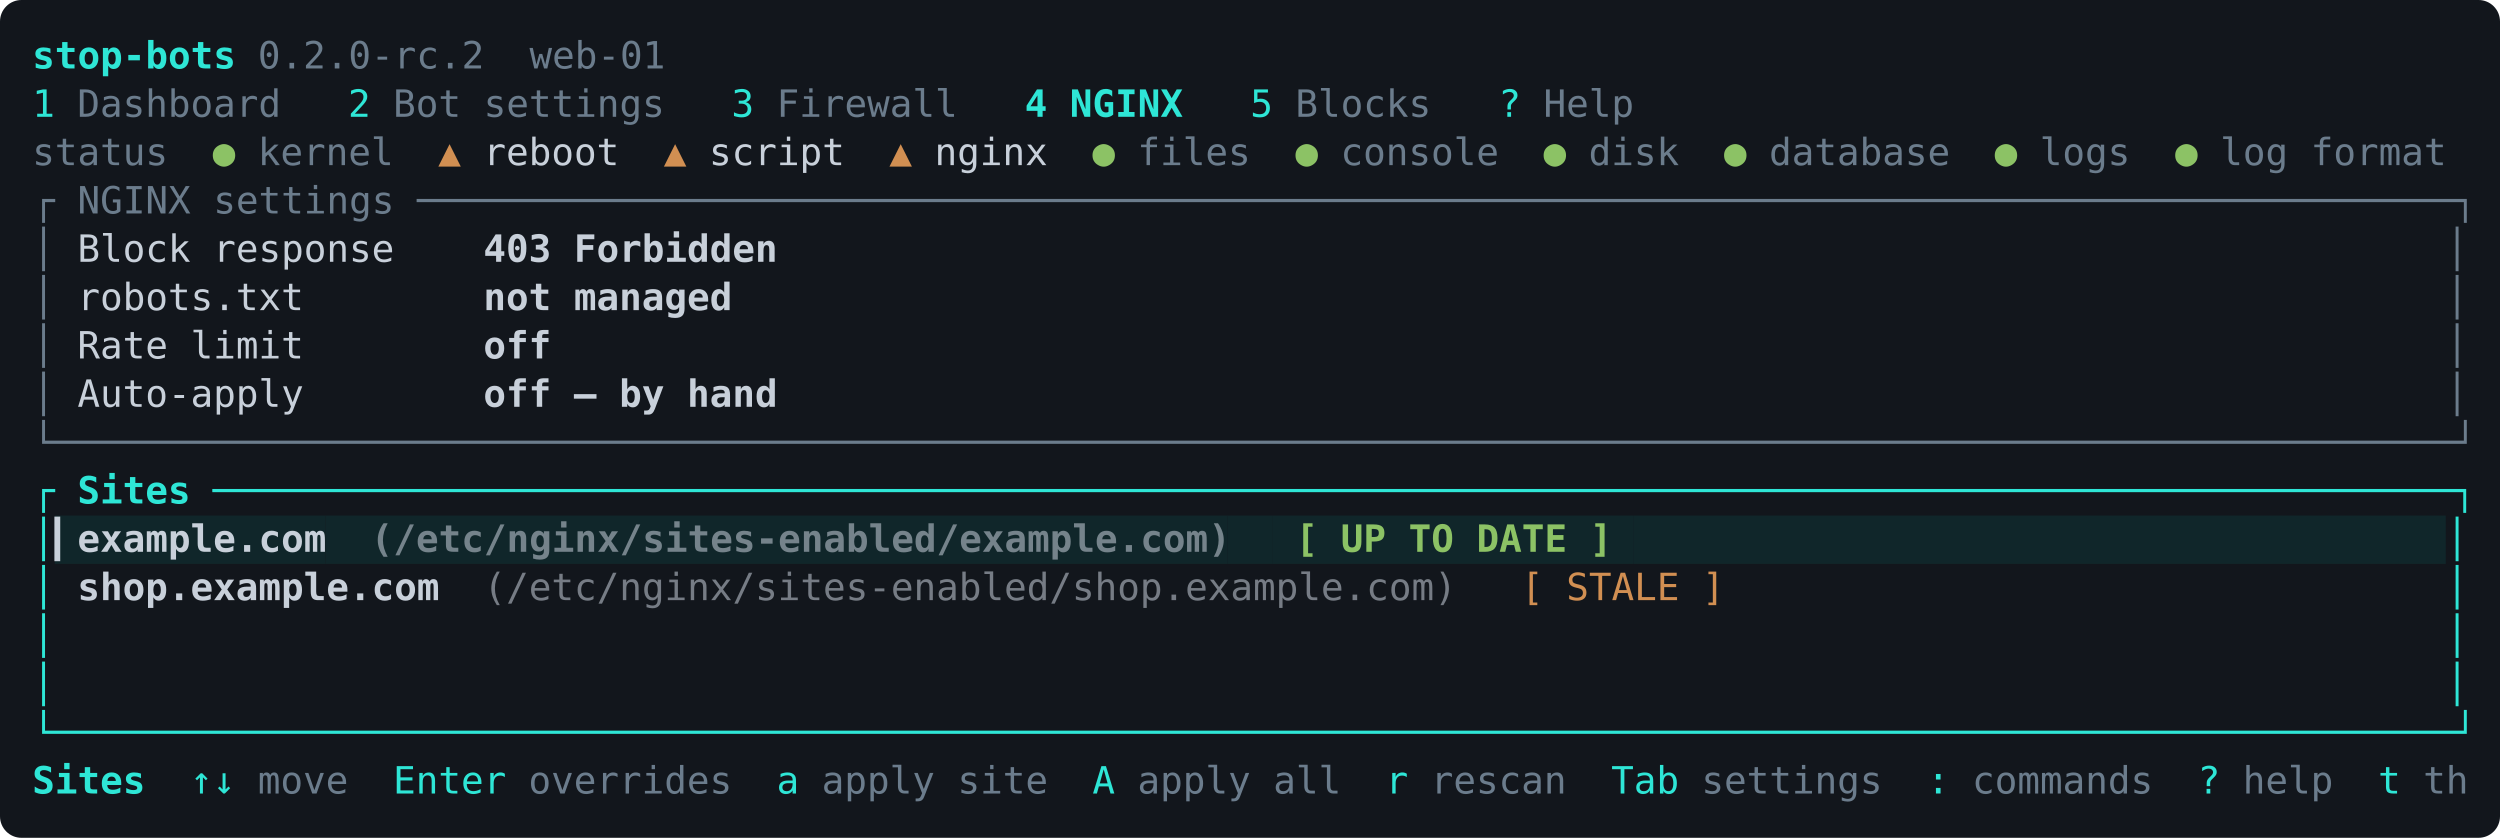
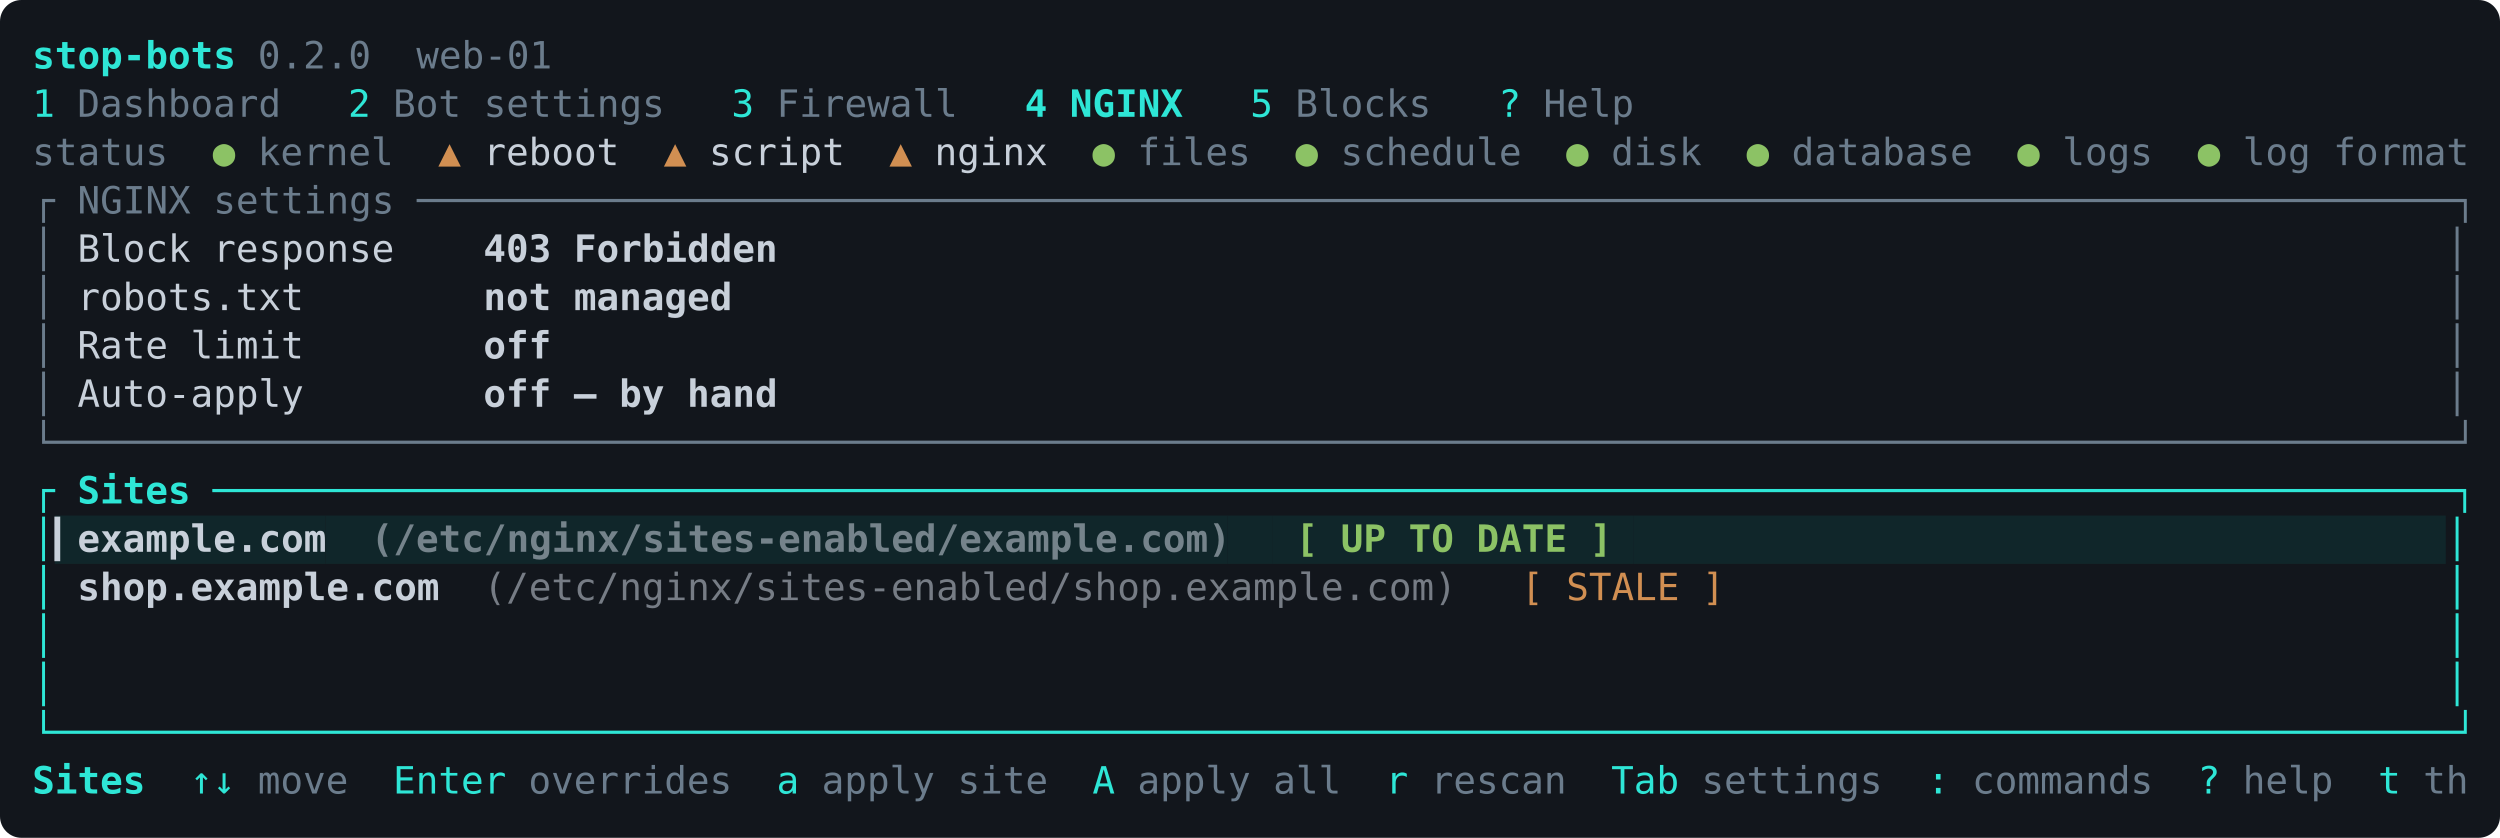
<svg xmlns="http://www.w3.org/2000/svg" viewBox="0 0 931 312" width="931" height="312" font-family="ui-monospace,SFMono-Regular,Menlo,Consolas,'DejaVu Sans Mono',monospace" font-size="14">
  <rect width="100%" height="100%" rx="8" fill="#12161c" />
  <rect x="20.4" y="192.0" width="100.8" height="18.0" fill="#10262a" />
  <rect x="121.2" y="192.0" width="336.0" height="18.0" fill="#10262a" />
  <rect x="457.2" y="192.0" width="16.8" height="18.0" fill="#10262a" />
  <rect x="474.0" y="192.0" width="134.4" height="18.0" fill="#10262a" />
  <rect x="608.4" y="192.0" width="302.4" height="18.0" fill="#10262a" />
  <text x="12.0" y="25.5" fill="#2ee6d6" textLength="75.6" lengthAdjust="spacingAndGlyphs" xml:space="preserve" font-weight="bold">stop-bots</text>
-   <text x="87.6" y="25.5" fill="#6b7c8c" textLength="159.6" lengthAdjust="spacingAndGlyphs" xml:space="preserve"> 0.2.0-rc.2  web-01</text>
+   <text x="87.6" y="25.5" fill="#6b7c8c" textLength="117.6" lengthAdjust="spacingAndGlyphs" xml:space="preserve"> 0.2.0  web-01</text>
  <text x="12.0" y="43.5" fill="#2ee6d6" textLength="8.4" lengthAdjust="spacingAndGlyphs" xml:space="preserve">1</text>
  <text x="28.8" y="43.5" fill="#6b7c8c" textLength="75.6" lengthAdjust="spacingAndGlyphs" xml:space="preserve">Dashboard</text>
  <text x="129.6" y="43.5" fill="#2ee6d6" textLength="8.4" lengthAdjust="spacingAndGlyphs" xml:space="preserve">2</text>
  <text x="146.4" y="43.5" fill="#6b7c8c" textLength="100.8" lengthAdjust="spacingAndGlyphs" xml:space="preserve">Bot settings</text>
  <text x="272.4" y="43.5" fill="#2ee6d6" textLength="8.4" lengthAdjust="spacingAndGlyphs" xml:space="preserve">3</text>
  <text x="289.2" y="43.5" fill="#6b7c8c" textLength="67.2" lengthAdjust="spacingAndGlyphs" xml:space="preserve">Firewall</text>
  <text x="381.6" y="43.5" fill="#2ee6d6" textLength="8.4" lengthAdjust="spacingAndGlyphs" xml:space="preserve" font-weight="bold">4</text>
  <text x="398.4" y="43.5" fill="#2ee6d6" textLength="42.0" lengthAdjust="spacingAndGlyphs" xml:space="preserve" font-weight="bold">NGINX</text>
  <text x="465.6" y="43.5" fill="#2ee6d6" textLength="8.4" lengthAdjust="spacingAndGlyphs" xml:space="preserve">5</text>
  <text x="482.4" y="43.5" fill="#6b7c8c" textLength="50.4" lengthAdjust="spacingAndGlyphs" xml:space="preserve">Blocks</text>
  <text x="558.0" y="43.5" fill="#2ee6d6" textLength="8.4" lengthAdjust="spacingAndGlyphs" xml:space="preserve">?</text>
  <text x="574.8" y="43.5" fill="#6b7c8c" textLength="33.6" lengthAdjust="spacingAndGlyphs" xml:space="preserve">Help</text>
  <text x="12.0" y="61.5" fill="#6b7c8c" textLength="50.4" lengthAdjust="spacingAndGlyphs" xml:space="preserve">status</text>
  <text x="79.2" y="61.5" fill="#8cc265" textLength="8.4" lengthAdjust="spacingAndGlyphs" xml:space="preserve">●</text>
  <text x="96.0" y="61.5" fill="#6b7c8c" textLength="50.4" lengthAdjust="spacingAndGlyphs" xml:space="preserve">kernel</text>
  <text x="163.2" y="61.5" fill="#d18f52" textLength="8.4" lengthAdjust="spacingAndGlyphs" xml:space="preserve">▲</text>
  <text x="171.6" y="61.5" fill="#c8d0da" textLength="75.6" lengthAdjust="spacingAndGlyphs" xml:space="preserve"> reboot  </text>
  <text x="247.2" y="61.5" fill="#d18f52" textLength="8.4" lengthAdjust="spacingAndGlyphs" xml:space="preserve">▲</text>
  <text x="255.6" y="61.5" fill="#c8d0da" textLength="75.6" lengthAdjust="spacingAndGlyphs" xml:space="preserve"> script  </text>
  <text x="331.2" y="61.5" fill="#d18f52" textLength="8.4" lengthAdjust="spacingAndGlyphs" xml:space="preserve">▲</text>
  <text x="339.6" y="61.5" fill="#c8d0da" textLength="67.2" lengthAdjust="spacingAndGlyphs" xml:space="preserve"> nginx  </text>
  <text x="406.8" y="61.5" fill="#8cc265" textLength="8.4" lengthAdjust="spacingAndGlyphs" xml:space="preserve">●</text>
  <text x="423.6" y="61.5" fill="#6b7c8c" textLength="42.0" lengthAdjust="spacingAndGlyphs" xml:space="preserve">files</text>
  <text x="482.4" y="61.5" fill="#8cc265" textLength="8.4" lengthAdjust="spacingAndGlyphs" xml:space="preserve">●</text>
-   <text x="499.2" y="61.5" fill="#6b7c8c" textLength="58.8" lengthAdjust="spacingAndGlyphs" xml:space="preserve">console</text>
-   <text x="574.8" y="61.5" fill="#8cc265" textLength="8.4" lengthAdjust="spacingAndGlyphs" xml:space="preserve">●</text>
-   <text x="591.6" y="61.5" fill="#6b7c8c" textLength="33.6" lengthAdjust="spacingAndGlyphs" xml:space="preserve">disk</text>
-   <text x="642.0" y="61.5" fill="#8cc265" textLength="8.4" lengthAdjust="spacingAndGlyphs" xml:space="preserve">●</text>
-   <text x="658.8" y="61.5" fill="#6b7c8c" textLength="67.2" lengthAdjust="spacingAndGlyphs" xml:space="preserve">database</text>
-   <text x="742.8" y="61.5" fill="#8cc265" textLength="8.4" lengthAdjust="spacingAndGlyphs" xml:space="preserve">●</text>
-   <text x="759.6" y="61.5" fill="#6b7c8c" textLength="33.6" lengthAdjust="spacingAndGlyphs" xml:space="preserve">logs</text>
-   <text x="810.0" y="61.5" fill="#8cc265" textLength="8.4" lengthAdjust="spacingAndGlyphs" xml:space="preserve">●</text>
-   <text x="826.8" y="61.5" fill="#6b7c8c" textLength="84.0" lengthAdjust="spacingAndGlyphs" xml:space="preserve">log format</text>
+   <text x="499.2" y="61.5" fill="#6b7c8c" textLength="67.2" lengthAdjust="spacingAndGlyphs" xml:space="preserve">schedule</text>
+   <text x="583.2" y="61.5" fill="#8cc265" textLength="8.4" lengthAdjust="spacingAndGlyphs" xml:space="preserve">●</text>
+   <text x="600.0" y="61.5" fill="#6b7c8c" textLength="33.6" lengthAdjust="spacingAndGlyphs" xml:space="preserve">disk</text>
+   <text x="650.4" y="61.5" fill="#8cc265" textLength="8.4" lengthAdjust="spacingAndGlyphs" xml:space="preserve">●</text>
+   <text x="667.2" y="61.5" fill="#6b7c8c" textLength="67.2" lengthAdjust="spacingAndGlyphs" xml:space="preserve">database</text>
+   <text x="751.2" y="61.5" fill="#8cc265" textLength="8.4" lengthAdjust="spacingAndGlyphs" xml:space="preserve">●</text>
+   <text x="768.0" y="61.5" fill="#6b7c8c" textLength="33.6" lengthAdjust="spacingAndGlyphs" xml:space="preserve">logs</text>
+   <text x="818.4" y="61.5" fill="#8cc265" textLength="8.4" lengthAdjust="spacingAndGlyphs" xml:space="preserve">●</text>
+   <text x="835.2" y="61.5" fill="#6b7c8c" textLength="84.0" lengthAdjust="spacingAndGlyphs" xml:space="preserve">log format</text>
  <text x="12.0" y="79.5" fill="#6b7c8c" textLength="907.2" lengthAdjust="spacingAndGlyphs" xml:space="preserve">┌ NGINX settings ──────────────────────────────────────────────────────────────────────────────────────────┐</text>
  <text x="12.0" y="97.5" fill="#6b7c8c" textLength="8.4" lengthAdjust="spacingAndGlyphs" xml:space="preserve">│</text>
  <text x="20.4" y="97.5" fill="#c8d0da" textLength="159.6" lengthAdjust="spacingAndGlyphs" xml:space="preserve"> Block response    </text>
  <text x="180.0" y="97.5" fill="#c8d0da" textLength="109.2" lengthAdjust="spacingAndGlyphs" xml:space="preserve" font-weight="bold">403 Forbidden</text>
  <text x="910.8" y="97.5" fill="#6b7c8c" textLength="8.4" lengthAdjust="spacingAndGlyphs" xml:space="preserve">│</text>
  <text x="12.0" y="115.5" fill="#6b7c8c" textLength="8.4" lengthAdjust="spacingAndGlyphs" xml:space="preserve">│</text>
  <text x="20.4" y="115.5" fill="#c8d0da" textLength="159.6" lengthAdjust="spacingAndGlyphs" xml:space="preserve"> robots.txt        </text>
  <text x="180.0" y="115.5" fill="#c8d0da" textLength="92.4" lengthAdjust="spacingAndGlyphs" xml:space="preserve" font-weight="bold">not managed</text>
  <text x="910.8" y="115.5" fill="#6b7c8c" textLength="8.4" lengthAdjust="spacingAndGlyphs" xml:space="preserve">│</text>
  <text x="12.0" y="133.5" fill="#6b7c8c" textLength="8.4" lengthAdjust="spacingAndGlyphs" xml:space="preserve">│</text>
  <text x="20.4" y="133.5" fill="#c8d0da" textLength="159.6" lengthAdjust="spacingAndGlyphs" xml:space="preserve"> Rate limit        </text>
  <text x="180.0" y="133.5" fill="#c8d0da" textLength="25.2" lengthAdjust="spacingAndGlyphs" xml:space="preserve" font-weight="bold">off</text>
  <text x="910.8" y="133.5" fill="#6b7c8c" textLength="8.4" lengthAdjust="spacingAndGlyphs" xml:space="preserve">│</text>
  <text x="12.0" y="151.5" fill="#6b7c8c" textLength="8.4" lengthAdjust="spacingAndGlyphs" xml:space="preserve">│</text>
  <text x="20.4" y="151.5" fill="#c8d0da" textLength="159.6" lengthAdjust="spacingAndGlyphs" xml:space="preserve"> Auto-apply        </text>
  <text x="180.0" y="151.5" fill="#c8d0da" textLength="109.2" lengthAdjust="spacingAndGlyphs" xml:space="preserve" font-weight="bold">off — by hand</text>
  <text x="910.8" y="151.5" fill="#6b7c8c" textLength="8.4" lengthAdjust="spacingAndGlyphs" xml:space="preserve">│</text>
  <text x="12.0" y="169.5" fill="#6b7c8c" textLength="907.2" lengthAdjust="spacingAndGlyphs" xml:space="preserve">└──────────────────────────────────────────────────────────────────────────────────────────────────────────┘</text>
  <text x="12.0" y="187.5" fill="#2ee6d6" textLength="8.4" lengthAdjust="spacingAndGlyphs" xml:space="preserve">┌</text>
  <text x="20.4" y="187.5" fill="#2ee6d6" textLength="58.8" lengthAdjust="spacingAndGlyphs" xml:space="preserve" font-weight="bold"> Sites </text>
  <text x="79.2" y="187.5" fill="#2ee6d6" textLength="840.0" lengthAdjust="spacingAndGlyphs" xml:space="preserve">───────────────────────────────────────────────────────────────────────────────────────────────────┐</text>
  <text x="12.0" y="205.5" fill="#2ee6d6" textLength="8.4" lengthAdjust="spacingAndGlyphs" xml:space="preserve">│</text>
  <text x="20.4" y="205.5" fill="#c8d0da" textLength="100.8" lengthAdjust="spacingAndGlyphs" xml:space="preserve" font-weight="bold">▎example.com</text>
  <text x="121.2" y="205.5" fill="#c8d0da" textLength="336.0" lengthAdjust="spacingAndGlyphs" xml:space="preserve" font-weight="bold" opacity="0.55">  (/etc/nginx/sites-enabled/example.com)</text>
  <text x="474.0" y="205.5" fill="#8cc265" textLength="134.4" lengthAdjust="spacingAndGlyphs" xml:space="preserve" font-weight="bold"> [ UP TO DATE ] </text>
  <text x="910.8" y="205.5" fill="#2ee6d6" textLength="8.4" lengthAdjust="spacingAndGlyphs" xml:space="preserve">│</text>
  <text x="12.0" y="223.5" fill="#2ee6d6" textLength="8.4" lengthAdjust="spacingAndGlyphs" xml:space="preserve">│</text>
  <text x="28.8" y="223.5" fill="#c8d0da" textLength="134.4" lengthAdjust="spacingAndGlyphs" xml:space="preserve" font-weight="bold">shop.example.com</text>
  <text x="163.2" y="223.5" fill="#c8d0da" textLength="378.0" lengthAdjust="spacingAndGlyphs" xml:space="preserve" opacity="0.55">  (/etc/nginx/sites-enabled/shop.example.com)</text>
  <text x="558.0" y="223.5" fill="#d18f52" textLength="92.4" lengthAdjust="spacingAndGlyphs" xml:space="preserve"> [ STALE ] </text>
  <text x="910.8" y="223.5" fill="#2ee6d6" textLength="8.4" lengthAdjust="spacingAndGlyphs" xml:space="preserve">│</text>
  <text x="12.0" y="241.5" fill="#2ee6d6" textLength="8.4" lengthAdjust="spacingAndGlyphs" xml:space="preserve">│</text>
  <text x="910.8" y="241.5" fill="#2ee6d6" textLength="8.4" lengthAdjust="spacingAndGlyphs" xml:space="preserve">│</text>
  <text x="12.0" y="259.5" fill="#2ee6d6" textLength="8.4" lengthAdjust="spacingAndGlyphs" xml:space="preserve">│</text>
  <text x="910.8" y="259.5" fill="#2ee6d6" textLength="8.4" lengthAdjust="spacingAndGlyphs" xml:space="preserve">│</text>
  <text x="12.0" y="277.5" fill="#2ee6d6" textLength="907.2" lengthAdjust="spacingAndGlyphs" xml:space="preserve">└──────────────────────────────────────────────────────────────────────────────────────────────────────────┘</text>
  <text x="12.0" y="295.5" fill="#2ee6d6" textLength="42.0" lengthAdjust="spacingAndGlyphs" xml:space="preserve" font-weight="bold">Sites</text>
  <text x="70.8" y="295.5" fill="#2ee6d6" textLength="16.8" lengthAdjust="spacingAndGlyphs" xml:space="preserve">↑↓</text>
  <text x="96.0" y="295.5" fill="#6b7c8c" textLength="33.6" lengthAdjust="spacingAndGlyphs" xml:space="preserve">move</text>
  <text x="146.4" y="295.5" fill="#2ee6d6" textLength="42.0" lengthAdjust="spacingAndGlyphs" xml:space="preserve">Enter</text>
  <text x="196.8" y="295.5" fill="#6b7c8c" textLength="75.6" lengthAdjust="spacingAndGlyphs" xml:space="preserve">overrides</text>
  <text x="289.2" y="295.5" fill="#2ee6d6" textLength="8.4" lengthAdjust="spacingAndGlyphs" xml:space="preserve">a</text>
  <text x="306.0" y="295.5" fill="#6b7c8c" textLength="84.0" lengthAdjust="spacingAndGlyphs" xml:space="preserve">apply site</text>
  <text x="406.8" y="295.5" fill="#2ee6d6" textLength="8.4" lengthAdjust="spacingAndGlyphs" xml:space="preserve">A</text>
  <text x="423.6" y="295.5" fill="#6b7c8c" textLength="75.6" lengthAdjust="spacingAndGlyphs" xml:space="preserve">apply all</text>
  <text x="516.0" y="295.5" fill="#2ee6d6" textLength="8.4" lengthAdjust="spacingAndGlyphs" xml:space="preserve">r</text>
  <text x="532.8" y="295.5" fill="#6b7c8c" textLength="50.4" lengthAdjust="spacingAndGlyphs" xml:space="preserve">rescan</text>
  <text x="600.0" y="295.5" fill="#2ee6d6" textLength="25.2" lengthAdjust="spacingAndGlyphs" xml:space="preserve">Tab</text>
  <text x="633.6" y="295.5" fill="#6b7c8c" textLength="67.2" lengthAdjust="spacingAndGlyphs" xml:space="preserve">settings</text>
  <text x="717.6" y="295.5" fill="#2ee6d6" textLength="8.4" lengthAdjust="spacingAndGlyphs" xml:space="preserve">:</text>
  <text x="734.4" y="295.5" fill="#6b7c8c" textLength="67.2" lengthAdjust="spacingAndGlyphs" xml:space="preserve">commands</text>
  <text x="818.4" y="295.5" fill="#2ee6d6" textLength="8.4" lengthAdjust="spacingAndGlyphs" xml:space="preserve">?</text>
  <text x="835.2" y="295.5" fill="#6b7c8c" textLength="33.6" lengthAdjust="spacingAndGlyphs" xml:space="preserve">help</text>
  <text x="885.6" y="295.5" fill="#2ee6d6" textLength="8.4" lengthAdjust="spacingAndGlyphs" xml:space="preserve">t</text>
  <text x="902.4" y="295.5" fill="#6b7c8c" textLength="16.8" lengthAdjust="spacingAndGlyphs" xml:space="preserve">th</text>
</svg>
